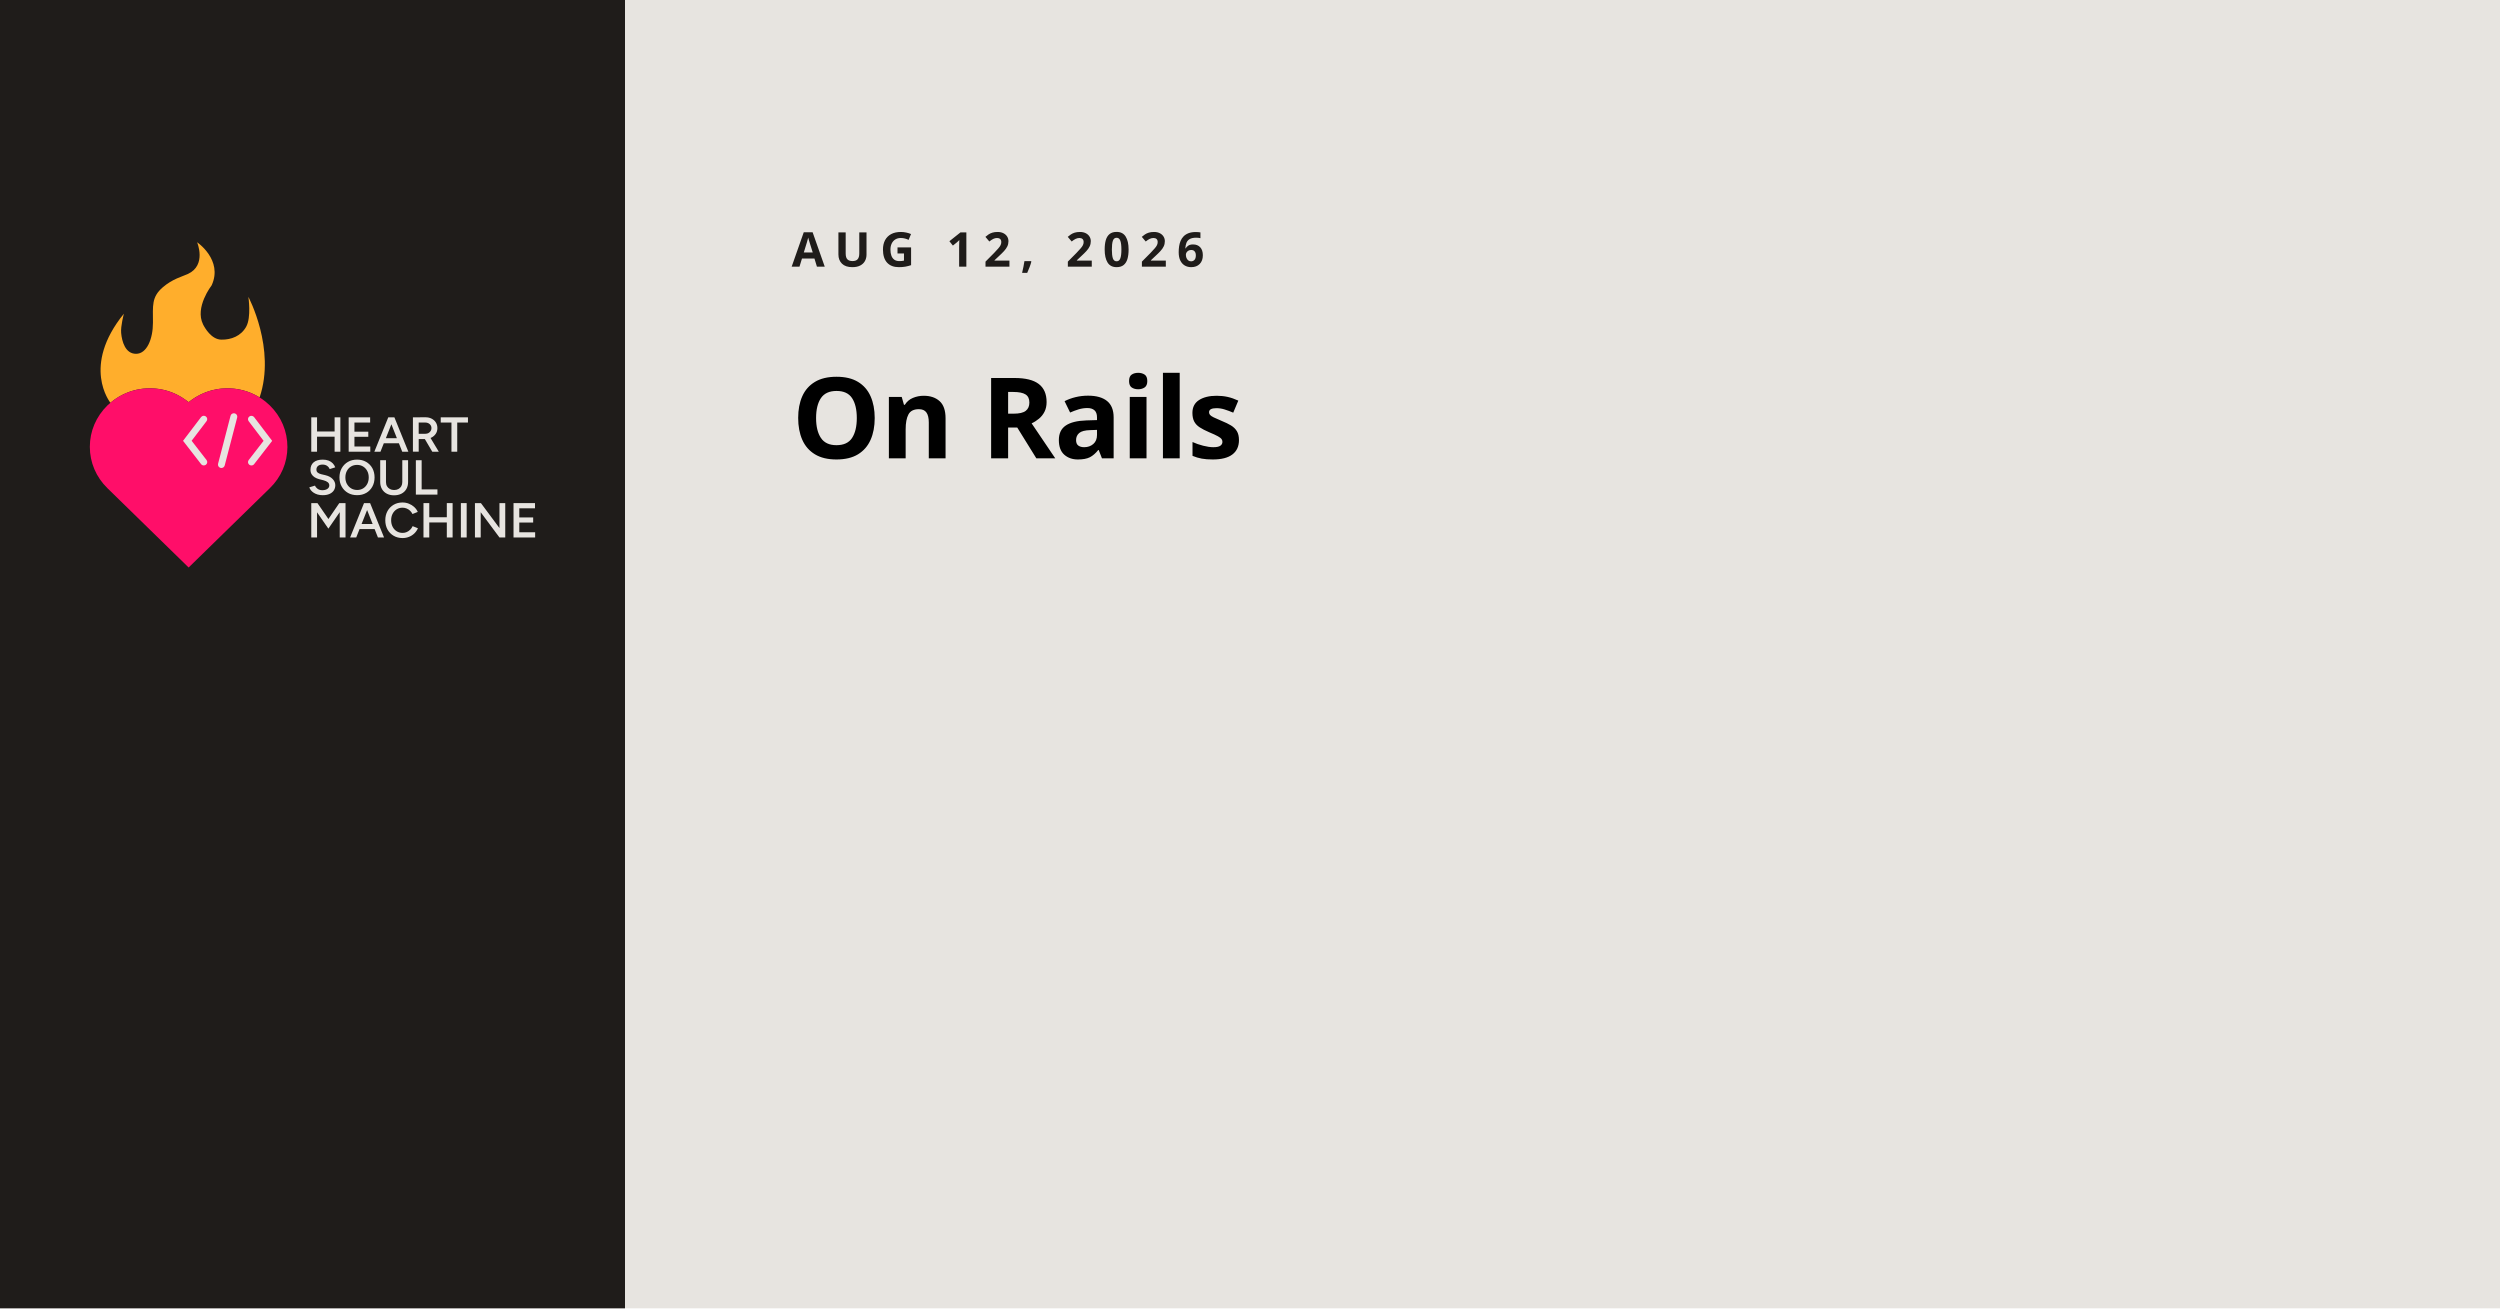
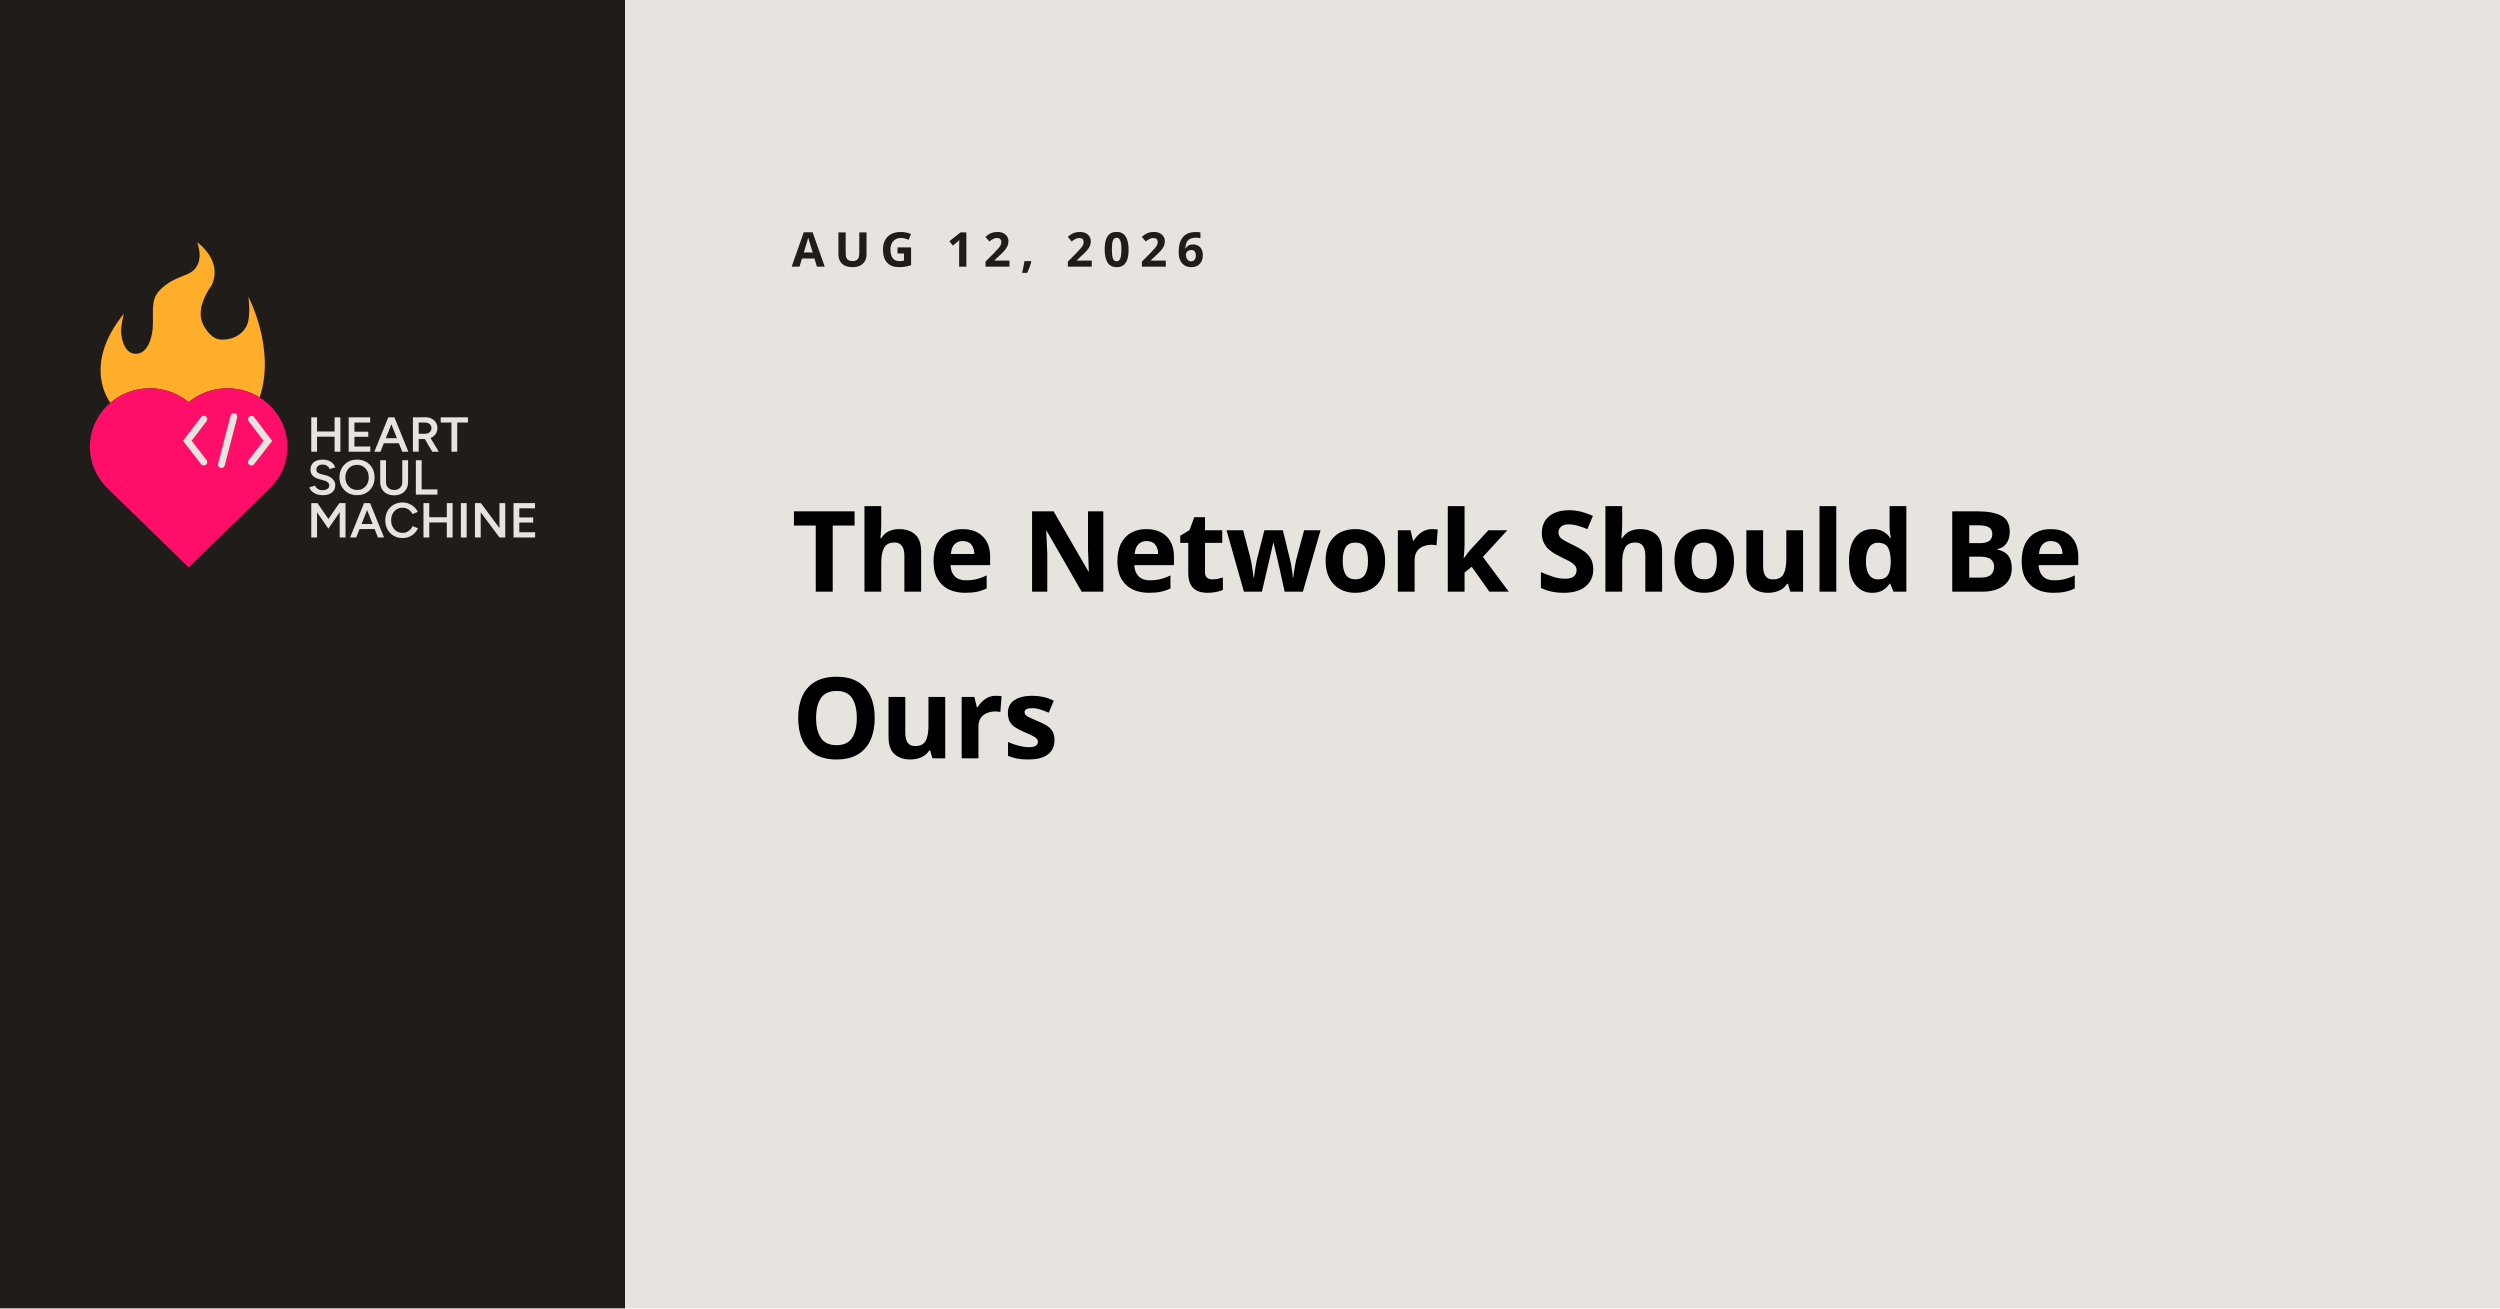
<svg xmlns="http://www.w3.org/2000/svg" id="Preview" data-name="Layer 1" viewBox="0 0 1200 628">
  <defs>
    <style>

      .date {
        font-family: Figtree;
        font-size: 23.02px;
        font-variation-settings: 'wght' 300;
        font-weight: 700;
        letter-spacing: .2em;
        text-transform: uppercase;
      }

      .date, .grey {
-           fill: #1f1c1a;
+         fill: #1f1c1a;
      }

      .description {
        font-family: Figtree-Bold, Figtree;
        font-variation-settings: 'wght' 700;
        font-weight: 700;
        letter-spacing: -.01em;
        font-size: 54px;
      }

      .grey, .cls-7, .paper, .cls-9 {
        stroke-width: 0px;
      }

      .cls-7 {
        fill: #ffae2c;
      }

      .paper {
        fill: #e7e4e0;
      }

      .cls-9 {
        fill: #ff0e69;
      }
    </style>
  </defs>
  <rect class="paper" width="1200" height="628" />
  <rect class="grey" width="300" height="628" />
  <text class="date" transform="translate(380 128)">
    <tspan x="0" y="0">AUG 12, 2026</tspan>
  </text>
  <text class="description" transform="translate(380 220)">
-     <tspan x="0" y="0">On Rails</tspan>
+     <tspan x="0" y="64">The Network Should Be</tspan>
+     <tspan x="0" y="144">Ours</tspan>
  </text>
  <g>
    <g>
      <path class="cls-7" d="M53,193.33h0c.62-.54,1.27-1.04,1.93-1.51.03-.02.05-.04.08-.06.65-.46,1.31-.89,1.99-1.29.04-.02.07-.04.11-.07.68-.4,1.37-.77,2.07-1.11.03-.01.06-.03.09-.04.72-.34,1.44-.66,2.18-.94,0,0,0,0,0,0,7.56-2.88,16.12-2.53,23.47,1.11,0,0,.01,0,.02.01.73.36,1.44.75,2.14,1.18.01,0,.02.01.03.02.7.43,1.39.89,2.06,1.38h0s1.38,1.02,1.38,1.02c1.04-.86,2.14-1.61,3.26-2.3.05-.03.11-.07.16-.1,3.08-1.87,6.42-3.13,9.86-3.76.06-.01.13-.02.19-.04.66-.12,1.32-.21,1.98-.28.05,0,.1,0,.15-.01,2.77-.28,5.56-.18,8.3.32.04,0,.09.01.13.02.65.12,1.3.27,1.95.43.07.02.14.04.21.06,2.72.72,5.35,1.84,7.79,3.35h.1c7.88-23.41-5.41-48.23-5.41-48.23,0,0,1.47,9.77-1.03,14.29-2.49,4.52-7.2,6.34-11.98,6.25-4.78-.09-7.94-5.7-8.74-7.32-4.09-8.22,4.07-18.65,4.13-18.77,5.56-12.17-6.99-20.66-6.99-20.66,0,0,4.68,10.97-4.39,15.21-2.72,1.27-7.33,2.32-12.07,6.4-5.51,4.74-4.73,8.88-4.73,16.9,0,8.02-2.97,15.04-8.12,15.04-5.16,0-6.78-5.9-7.15-10.04-.29-3.26,1.31-9.21,1.31-9.21-20.49,25.26-6.58,42.51-6.48,42.75h.01Z" />
      <path class="cls-9" d="M129.49,194.58c-10.63-10.36-27.56-10.96-38.95-1.53-11.39-9.43-28.31-8.83-38.95,1.53-5.46,5.33-8.47,12.39-8.47,19.89s3.01,14.57,8.47,19.89c3.04,2.99,37.83,36.94,38.18,37.28l.78.76.77-.76c2.41-2.38,22.96-22.44,32.84-32.08,3.16-3.09,5.25-5.12,5.32-5.19,5.45-5.26,8.46-12.28,8.48-19.78.02-7.56-2.99-14.66-8.47-20.01Z" />
      <path class="paper" d="M99.14,220.81c.55.71.41,1.73-.31,2.27-.3.22-.65.33-1,.33-.5,0-.99-.22-1.31-.64l-8.66-11.18,8.65-11.37c.55-.72,1.58-.86,2.3-.33.73.54.88,1.55.33,2.27l-7.16,9.41,7.15,9.23Z" />
      <path class="paper" d="M113.85,200.38l-5.99,23.04c-.19.73-.86,1.22-1.59,1.22-.13,0-.27-.02-.41-.05-.88-.22-1.41-1.11-1.19-1.97l5.99-23.04c.22-.87,1.12-1.39,2-1.17.88.22,1.41,1.11,1.19,1.97Z" />
      <path class="paper" d="M121.99,222.78c-.32.42-.81.64-1.31.64-.35,0-.7-.11-1-.33-.72-.54-.86-1.56-.31-2.27l7.15-9.23-7.16-9.41c-.55-.72-.4-1.73.33-2.27.73-.54,1.76-.39,2.3.33l8.65,11.37-8.66,11.18Z" />
    </g>
    <g>
      <polygon class="paper" points="152.18 209.61 160.61 209.61 160.61 216.82 163.38 216.82 163.38 200.32 160.61 200.32 160.61 207.11 152.18 207.11 152.18 200.32 149.41 200.32 149.41 216.82 152.18 216.82 152.18 209.61" />
      <polygon class="paper" points="170.13 216.82 177.74 216.82 177.74 214.32 170.13 214.32 170.13 209.66 176.78 209.66 176.78 207.21 170.13 207.21 170.13 202.82 177.67 202.82 177.67 200.32 170.13 200.32 169.56 200.32 167.36 200.32 167.36 216.82 169.56 216.82 170.13 216.82" />
      <path class="paper" d="M184.25,212.77h7.22l1.6,4.05h2.94l-6.7-16.5h-2.94l-6.68,16.5h2.94l1.6-4.05ZM187.86,203.65l2.65,6.69h-5.3l2.65-6.69Z" />
      <path class="paper" d="M200.98,210.74h2.94l3.57,6.08h3.13l-3.97-6.6c.13-.05.26-.1.38-.16.91-.45,1.62-1.06,2.14-1.85.52-.78.78-1.69.78-2.71s-.25-1.93-.74-2.71c-.49-.79-1.18-1.4-2.06-1.85-.88-.45-1.89-.66-3.04-.65l-3.4.02h-2.51v16.5h2.78v-6.08ZM206.24,203.57c.57.5.86,1.15.86,1.93,0,.52-.13.98-.4,1.39-.26.41-.61.73-1.03.97-.42.24-.91.35-1.45.35h-3.25v-5.4h3.04c.91,0,1.65.25,2.23.75Z" />
      <polygon class="paper" points="211.55 202.82 216.7 202.82 216.7 216.82 219.47 216.82 219.47 202.82 224.62 202.82 224.62 200.32 211.55 200.32 211.55 202.82" />
      <path class="paper" d="M150.59,236.53c.55.36,1.19.64,1.91.85.73.2,1.53.31,2.41.31,1.29,0,2.39-.2,3.29-.61.9-.41,1.58-.97,2.05-1.7s.69-1.56.69-2.5c0-1.07-.42-2.04-1.24-2.92-.83-.88-1.99-1.5-3.49-1.86l-2.06-.49c-.7-.17-1.26-.43-1.66-.77-.41-.34-.61-.81-.61-1.43,0-.75.26-1.34.78-1.77.52-.42,1.23-.64,2.14-.64s1.61.2,2.2.61c.59.41,1,.93,1.24,1.56l2.68-.85c-.26-.71-.65-1.34-1.17-1.9-.53-.56-1.19-1-2-1.32-.81-.32-1.74-.48-2.81-.48-1.9,0-3.36.43-4.38,1.28-1.02.86-1.53,2.05-1.53,3.6,0,.82.18,1.52.54,2.12.36.6.85,1.09,1.48,1.48.63.39,1.34.69,2.12.9l2.06.52c.86.22,1.55.53,2.06.93.51.4.77.92.77,1.54,0,.69-.3,1.25-.91,1.67-.61.42-1.43.64-2.47.64-.89-.02-1.64-.24-2.25-.68-.61-.44-1.01-.95-1.22-1.53l-2.73.83c.14.49.4.95.75,1.4s.81.85,1.36,1.21Z" />
      <path class="paper" d="M175.79,236.6c1.25-.72,2.23-1.73,2.94-3.02.71-1.29,1.06-2.77,1.06-4.43s-.36-3.14-1.06-4.42c-.71-1.28-1.7-2.29-2.97-3.02-1.27-.73-2.72-1.1-4.37-1.1s-3.12.37-4.38,1.1c-1.26.73-2.25,1.74-2.98,3.02-.73,1.28-1.09,2.76-1.09,4.44s.36,3.12,1.09,4.41c.73,1.29,1.73,2.29,3,3.02s2.74,1.08,4.4,1.08,3.09-.36,4.34-1.08ZM166.51,232.28c-.49-.9-.73-1.95-.73-3.12s.24-2.2.72-3.11c.48-.91,1.14-1.62,1.99-2.13.84-.51,1.81-.77,2.9-.77s2.07.26,2.91.78c.84.52,1.5,1.23,1.97,2.13.48.9.72,1.94.72,3.12s-.24,2.2-.71,3.1c-.47.9-1.12,1.61-1.95,2.13-.83.52-1.79.78-2.87.78s-2.08-.26-2.93-.78c-.85-.52-1.52-1.23-2.01-2.13Z" />
      <path class="paper" d="M182.5,220.91v10.47c0,1.27.28,2.39.83,3.35.55.96,1.32,1.7,2.32,2.23s2.16.79,3.48.79,2.56-.26,3.58-.79c1.01-.53,1.79-1.27,2.34-2.23.55-.96.83-2.07.83-3.35v-10.47h-2.78v10.47c0,.77-.16,1.44-.48,2.01-.32.57-.78,1.02-1.38,1.34-.6.32-1.29.48-2.07.48s-1.44-.16-2.03-.48c-.59-.32-1.05-.77-1.38-1.34-.33-.57-.49-1.24-.49-2.01v-10.47h-2.78Z" />
      <polygon class="paper" points="209.97 234.91 202.39 234.91 202.39 220.91 199.61 220.91 199.61 237.41 201.55 237.41 202.39 237.41 209.97 237.41 209.97 234.91" />
      <polygon class="paper" points="163.07 241.53 162.86 241.49 157.64 249.13 152.38 241.49 152.18 241.52 152.18 241.49 149.41 241.49 149.41 257.99 152.18 257.99 152.18 245.9 157.62 253.75 163.07 245.83 163.07 257.99 165.85 257.99 165.85 241.49 163.07 241.49 163.07 241.53" />
      <path class="paper" d="M177.53,241.49h-2.8l-6.68,16.5h2.94l1.6-4.05h7.22l1.6,4.05h2.94l-6.7-16.5h-.14ZM173.56,251.51l2.65-6.69,2.65,6.69h-5.3Z" />
      <path class="paper" d="M196.9,254.24c-.49.49-1.04.87-1.65,1.14-.61.28-1.27.41-1.97.41-1.07,0-2.02-.26-2.86-.78-.84-.52-1.49-1.23-1.96-2.15-.47-.91-.71-1.96-.71-3.14s.23-2.22.71-3.12c.47-.9,1.12-1.61,1.94-2.13.82-.52,1.76-.78,2.81-.78.69,0,1.34.13,1.96.38.62.25,1.18.61,1.66,1.07.49.46.87.99,1.16,1.59l2.54-1.01c-.4-.9-.97-1.68-1.71-2.36-.74-.68-1.59-1.21-2.55-1.59-.96-.38-1.98-.58-3.06-.58-1.61,0-3.04.37-4.28,1.1-1.24.73-2.22,1.74-2.93,3.02-.71,1.28-1.06,2.75-1.06,4.42s.36,3.14,1.06,4.42c.71,1.28,1.69,2.29,2.94,3.02,1.25.73,2.68,1.1,4.3,1.1,1.1,0,2.14-.2,3.11-.59s1.83-.95,2.56-1.66c.73-.71,1.3-1.54,1.7-2.46l-2.54-1.01c-.29.64-.67,1.21-1.16,1.7Z" />
      <polygon class="paper" points="214.47 248.28 206.05 248.28 206.05 241.49 203.27 241.49 203.27 257.99 206.05 257.99 206.05 250.78 214.47 250.78 214.47 257.99 217.25 257.99 217.25 241.49 214.47 241.49 214.47 248.28" />
      <rect class="paper" x="221.22" y="241.49" width="2.78" height="16.5" />
      <polygon class="paper" points="239.74 253.47 230.84 241.49 227.97 241.49 227.97 257.99 230.74 257.99 230.74 245.87 239.74 257.99 242.52 257.99 242.52 241.49 239.74 241.49 239.74 253.47" />
      <polygon class="paper" points="249.26 255.49 249.26 250.82 255.92 250.82 255.92 248.37 249.26 248.37 249.26 243.99 256.8 243.99 256.8 241.49 249.26 241.49 248.69 241.49 246.49 241.49 246.49 257.99 248.69 257.99 249.26 257.99 256.87 257.99 256.87 255.49 249.26 255.49" />
    </g>
  </g>
</svg>
